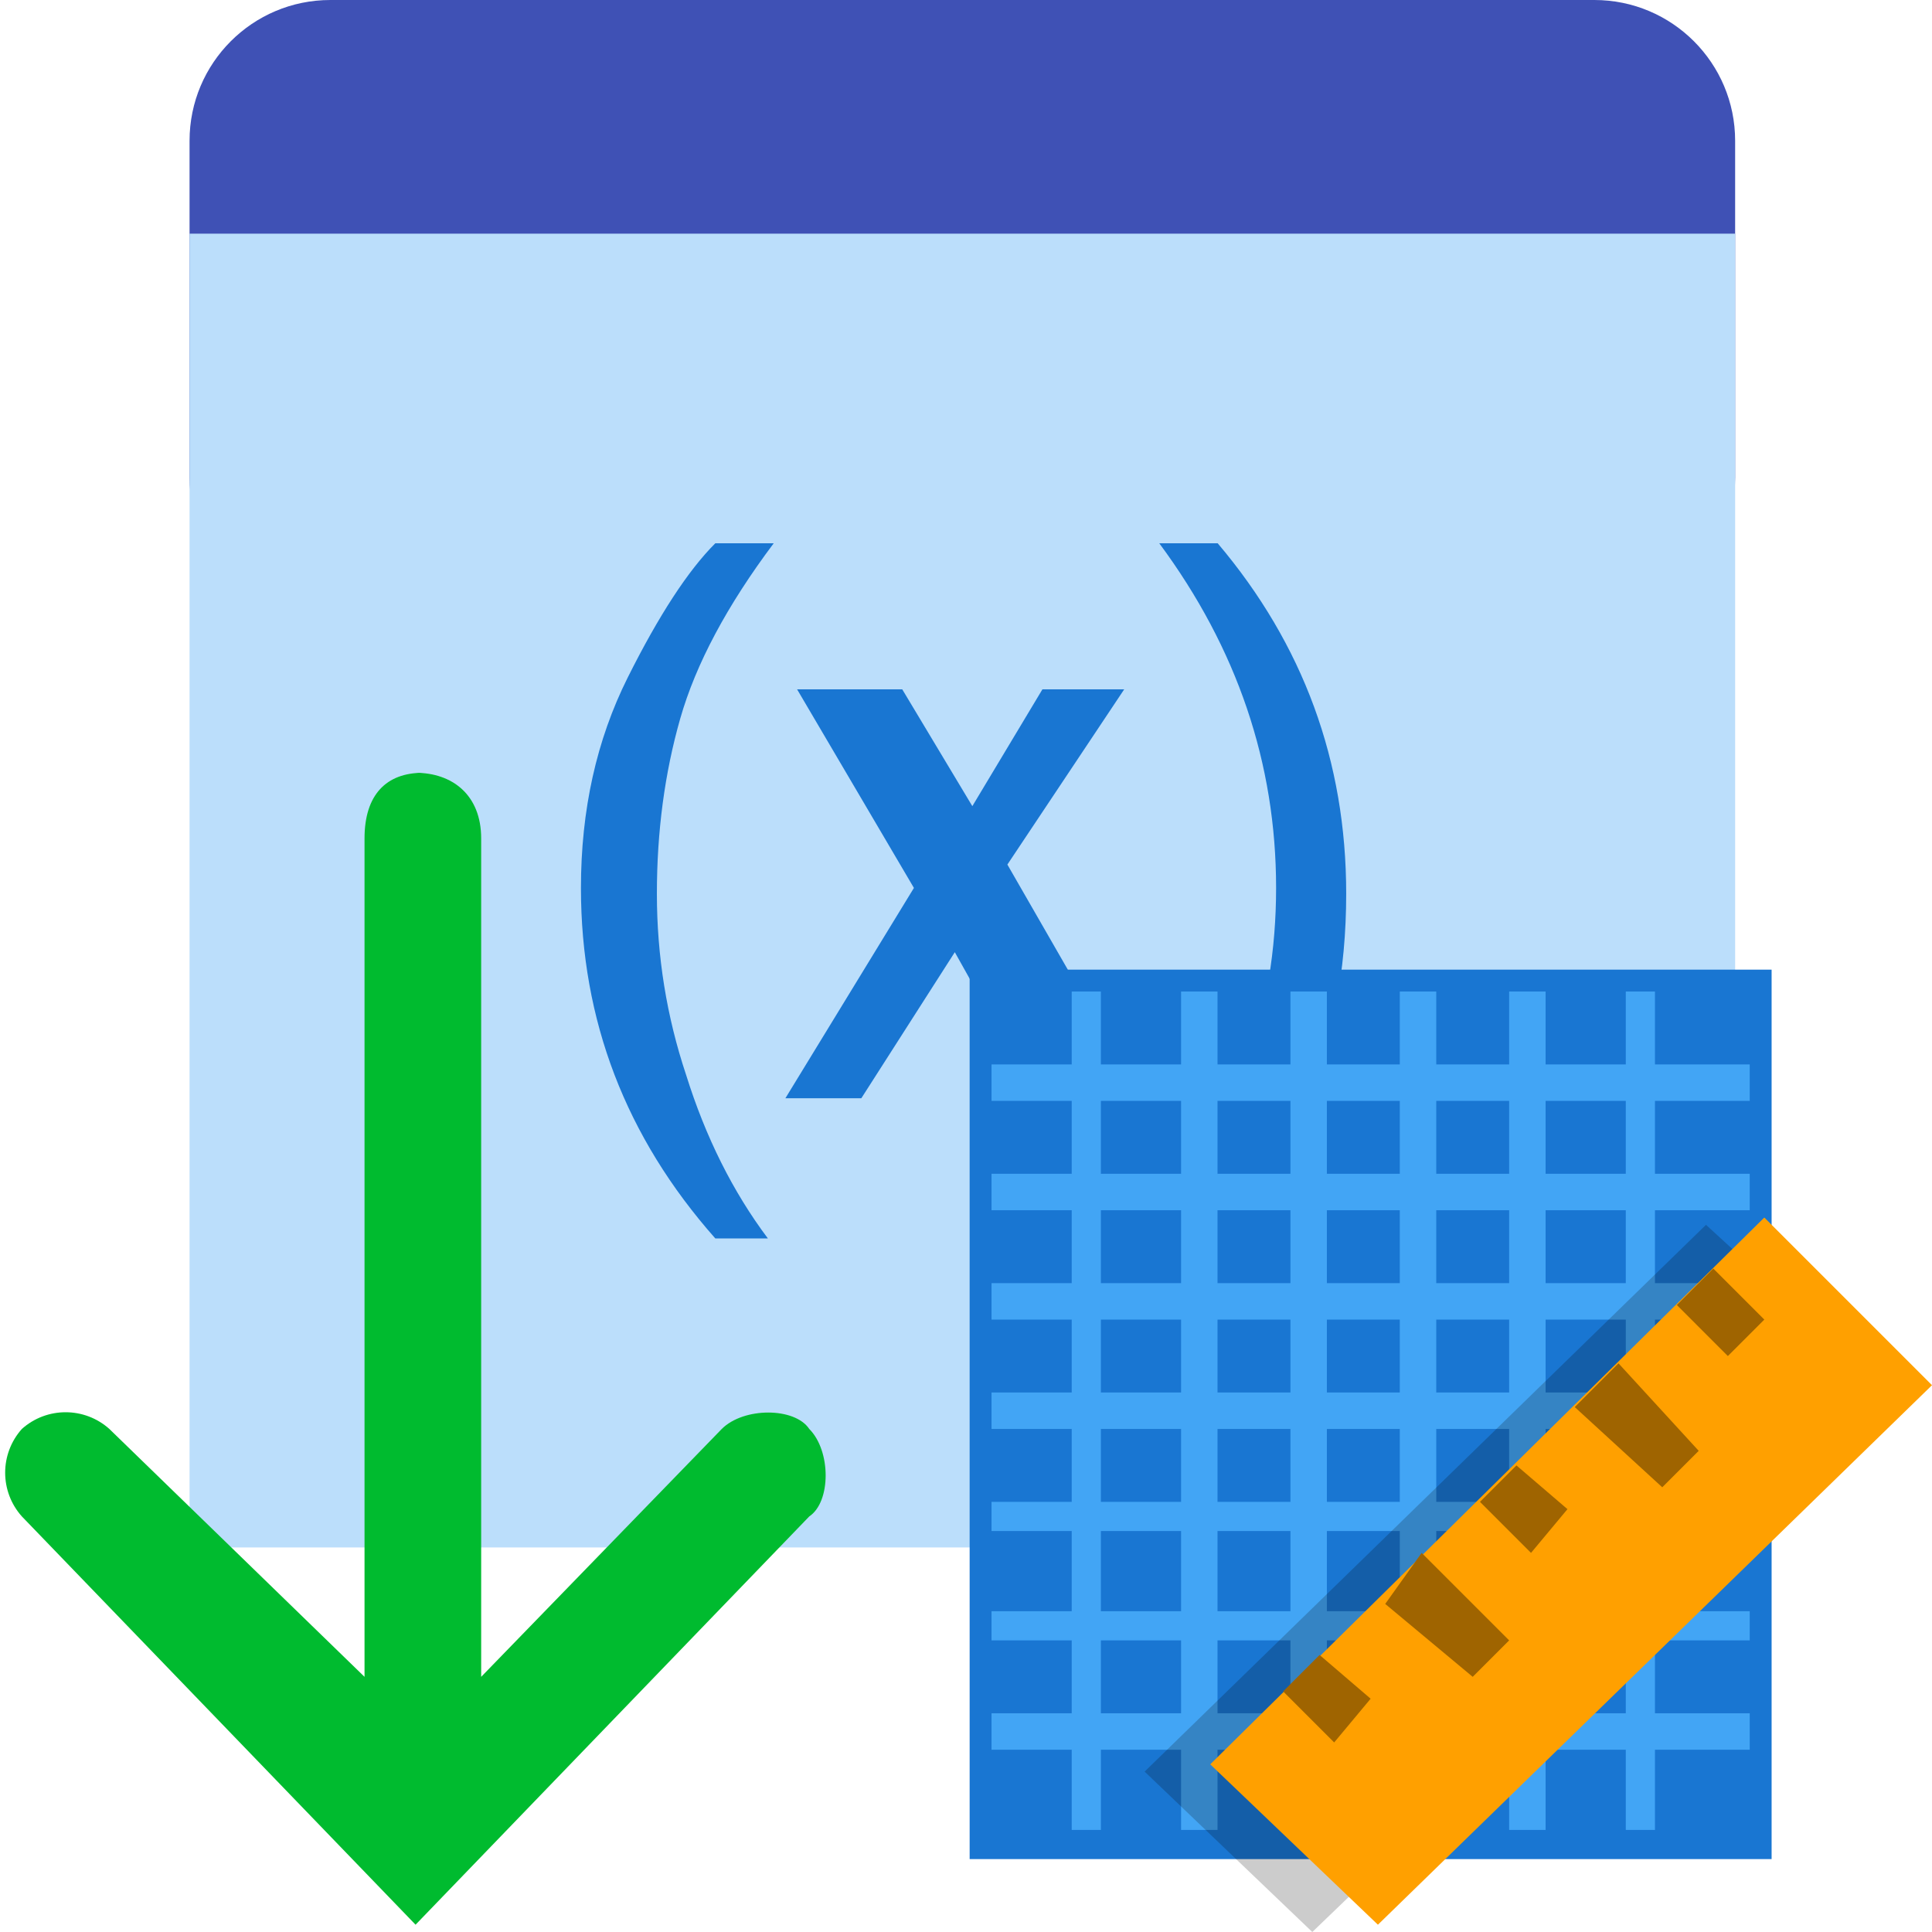
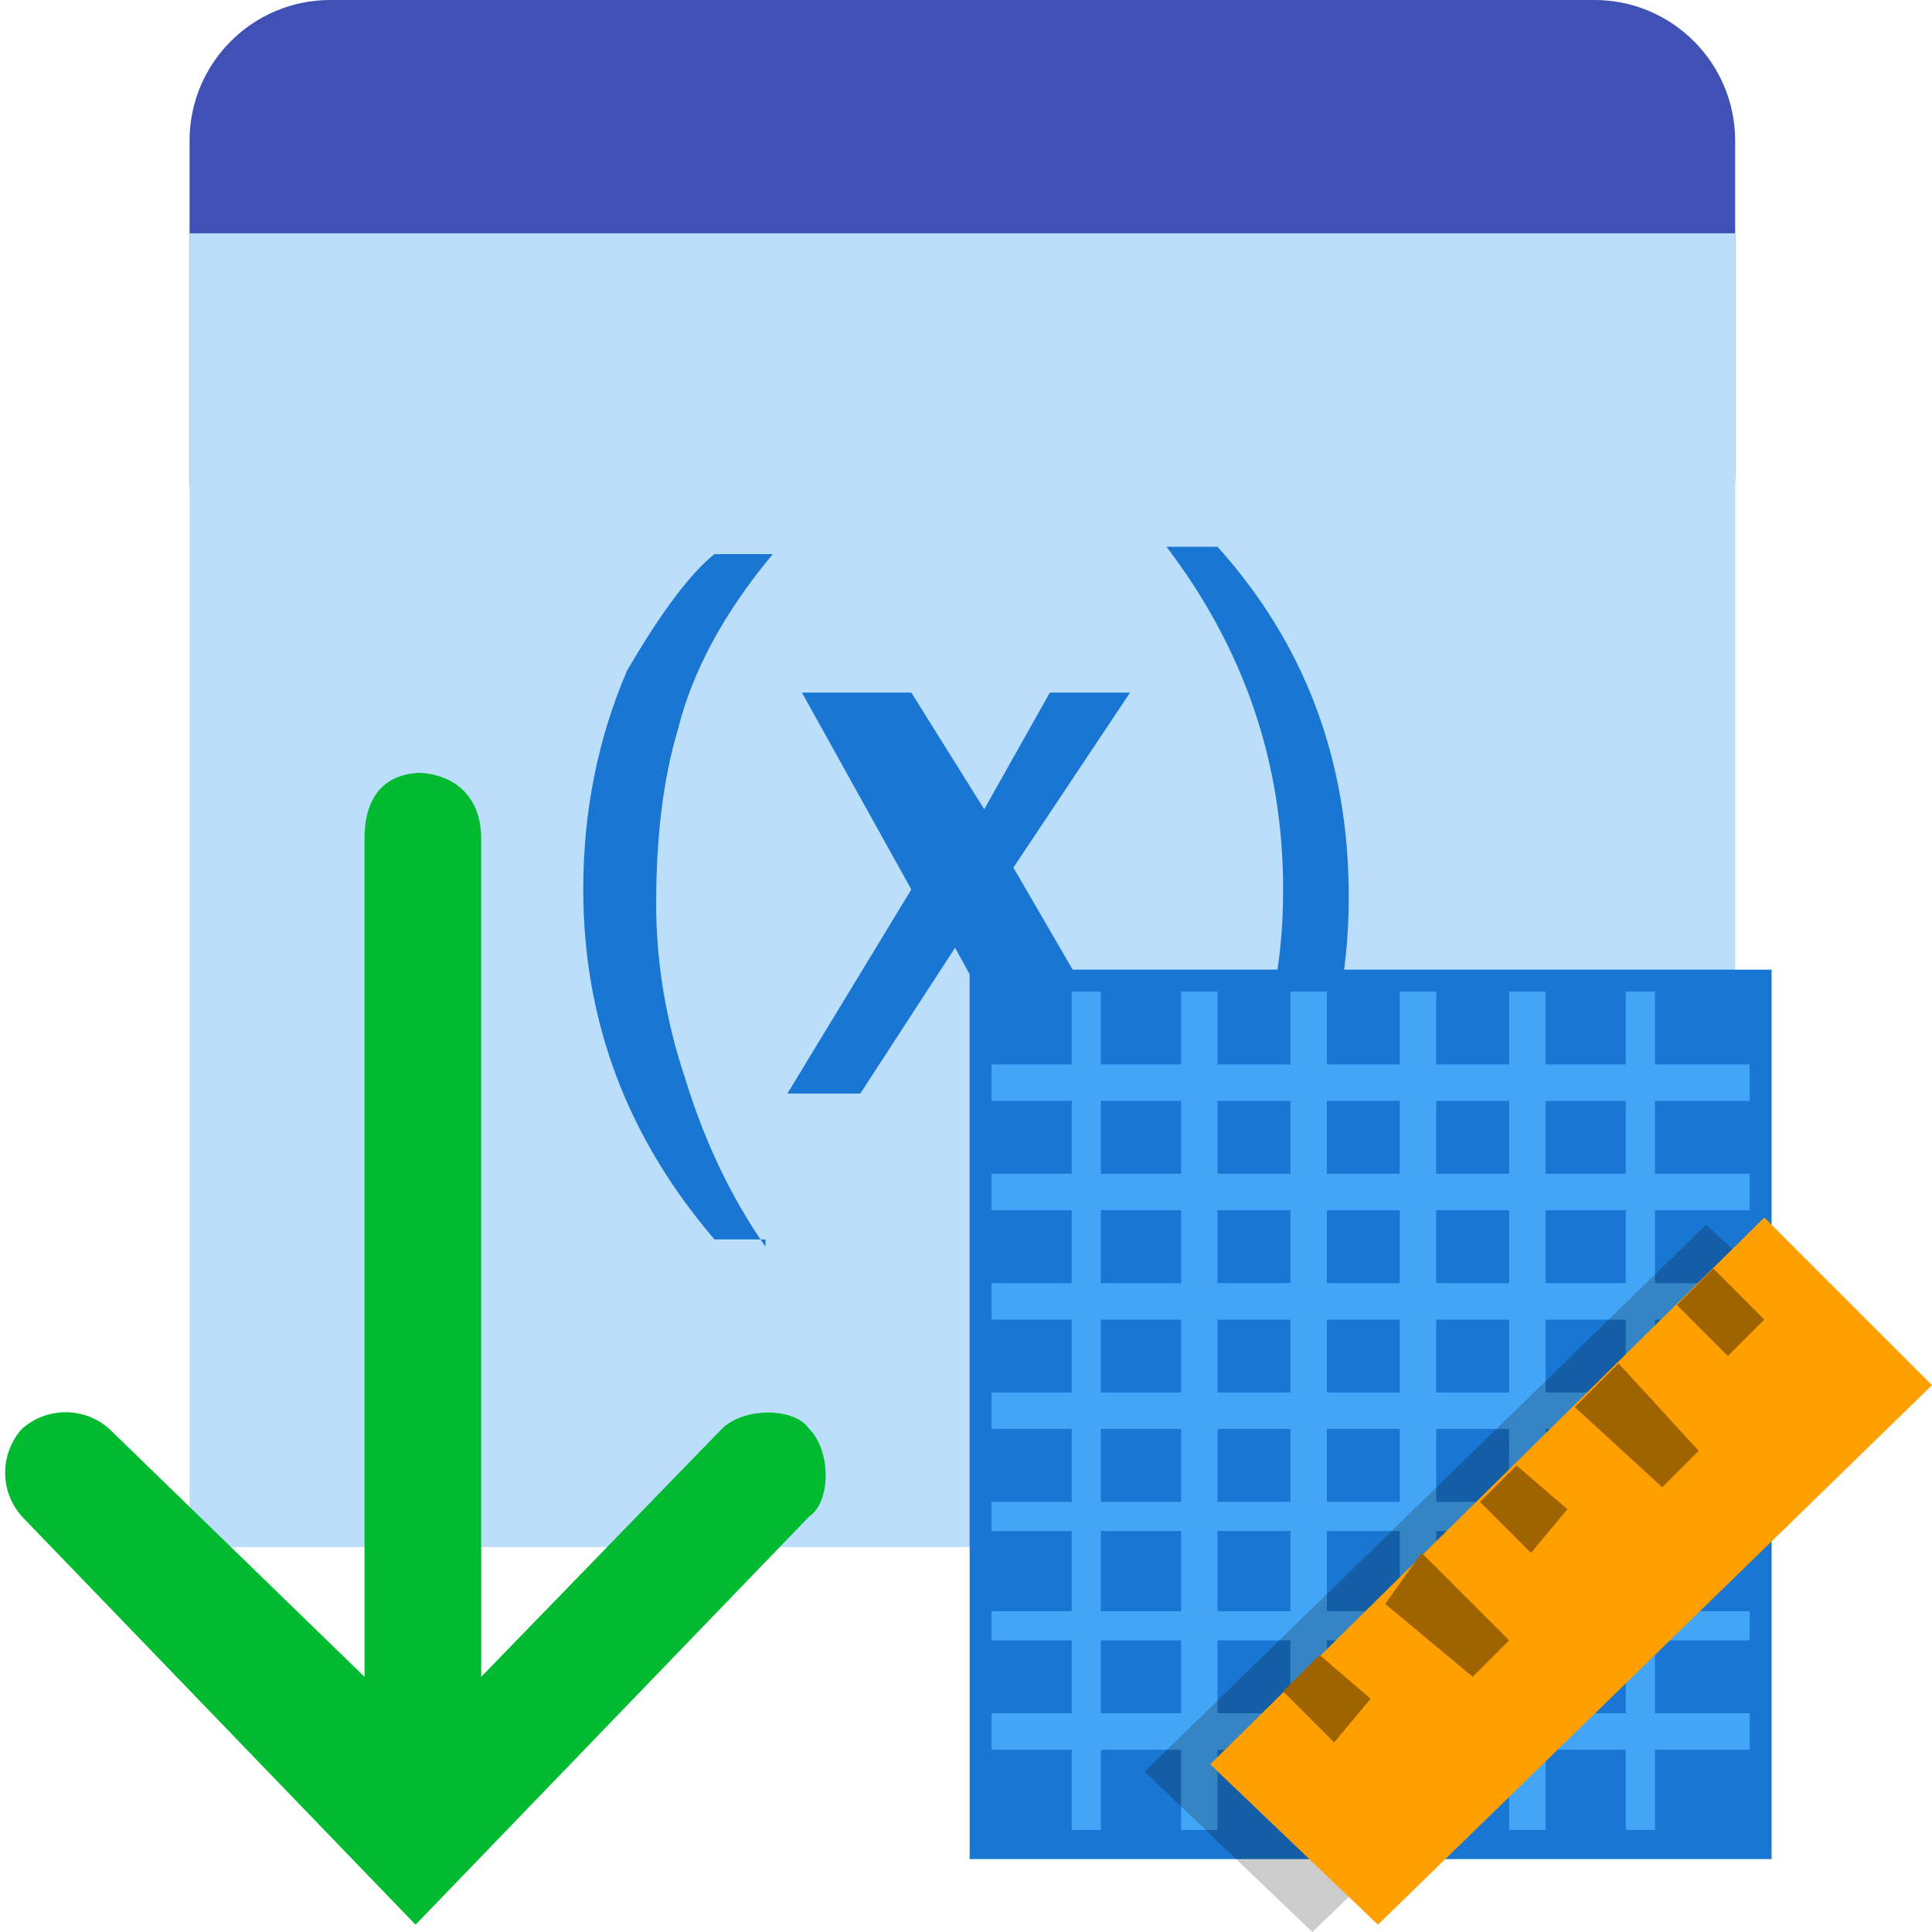
<svg xmlns="http://www.w3.org/2000/svg" width="100" height="100" viewBox="0 0 26.5 26.5">
-   <g transform="translate(2.6) scale(.80126)">
-     <rect width="26.458" height="10.583" fill="#3f51b5" ry="2.41" />
-     <rect width="26.458" height="22.49" y="4" fill="#bbdefb" ry="0" />
-     <g style="line-height:1.25">
-       <path fill="#1976d2" d="M9.8 21.2H9q-2.3-2.6-2.3-6 0-2 .8-3.6T9 9.3h1q-1.2 1.6-1.6 3-.4 1.4-.4 3t.5 3.1Q9 20 9.9 21.2zm6.5-2.4h-1.8l-1.4-2.5-1.6 2.5h-1.3l2.2-3.6-2-3.4h1.8l1.2 2 1.2-2H16l-2 3zm.3-9.5h1q2.2 2.6 2.2 6 0 2-.7 3.6-.8 1.6-1.6 2.3h-.9q1.1-1.6 1.5-3 .5-1.4.5-3 0-3.2-2-5.9z" aria-label="(x)" font-family="Franklin Gothic Medium" font-size="14.111px" font-weight="400" letter-spacing="0" style="-inkscape-font-specification:'Franklin Gothic Medium, '" word-spacing="0" />
-     </g>
-   </g>
+   <rect width="21.2" height="8.48" x="2.6" fill="#3f51b5" ry="1.931" />
+   <rect width="21.2" height="18.02" x="2.6" y="3.2" fill="#bbdefb" ry="0" />
+   <path fill="#1976d2" d="M10.5 17h-.7Q8 14.9 8 12.2q0-1.6.6-3Q9.3 8 9.8 7.6h.8q-1 1.2-1.3 2.4-.3 1-.3 2.4 0 1.2.4 2.4.4 1.3 1.1 2.3zm5.2-2h-1.5l-1.1-2-1.3 2h-1l1.7-2.8L11 9.5h1.5l1 1.6.9-1.6h1.1l-1.6 2.4zm.2-7.5h.8q1.8 2 1.8 4.8 0 1.6-.6 2.8-.6 1.3-1.3 1.9H16q.9-1.3 1.2-2.4.4-1.1.4-2.4 0-2.6-1.6-4.7z" aria-label="(x)" font-family="Franklin Gothic Medium" font-size="14.111px" font-weight="400" letter-spacing="0" style="line-height:1.25;-inkscape-font-specification:'Franklin Gothic Medium, '" word-spacing="0" />
  <path fill="#00bb2f" d="M5.7 10.6c.5 0 .9.3.9.9V23l3.3-3.4c.3-.3 1-.3 1.2 0 .3.3.3 1 0 1.2l-5.4 5.6-5.4-5.6a.9.9 0 0 1 0-1.2.9.9 0 0 1 1.2 0L5 23V11.5c0-.6.3-.9.8-.9z" />
  <path fill="#1976d2" d="M13.3 13.3h11v12.2h-11z" />
  <path fill="#42a5f5" d="M13.6 14.6H24v.5H13.6zm0 1.5H24v.5H13.6zm0 1.5H24v.5H13.6zm0 1.5H24v.5H13.6zm0 1.5H24v.4H13.6zm0 1.5H24v.4H13.6zm0 1.4H24v.5H13.6z" />
  <path fill="#42a5f5" d="M22.7 13.6v11.5h-.4V13.6zm-1.5 0v11.5h-.5V13.6zm-1.5 0v11.5h-.5V13.6zm-1.5 0v11.5h-.5V13.6zm-1.5 0v11.5h-.5V13.6zm-1.6 0v11.5h-.4V13.6z" />
  <path fill-opacity=".2" d="M25.8 19L18 26.5l-2.3-2.2 7.7-7.5z" />
  <path fill="#ffa000" d="M26.5 19l-7.6 7.4-2.3-2.2 7.6-7.5z" />
-   <path fill="#9f6400" d="M19.5 21.3l1.2 1.2-.5.5L19 22zm2.7-2.6l1.1 1.2-.5.5-1.2-1.1zM21 21.3l-.7-.7.5-.5.7.6zm2.7-2.7l-.7-.7.5-.5.7.7zm-5.4 5.3l-.7-.7.5-.5.7.6z" />
+   <path fill="#9f6400" d="M19.5 21.3l1.2 1.2-.5.5-1.2-1zm2.7-2.6l1.1 1.2-.5.5-1.2-1.1zM21 21.3l-.7-.7.5-.5.7.6zm2.7-2.7l-.7-.7.5-.5.7.7zm-5.4 5.3l-.7-.7.5-.5.7.6z" />
</svg>
